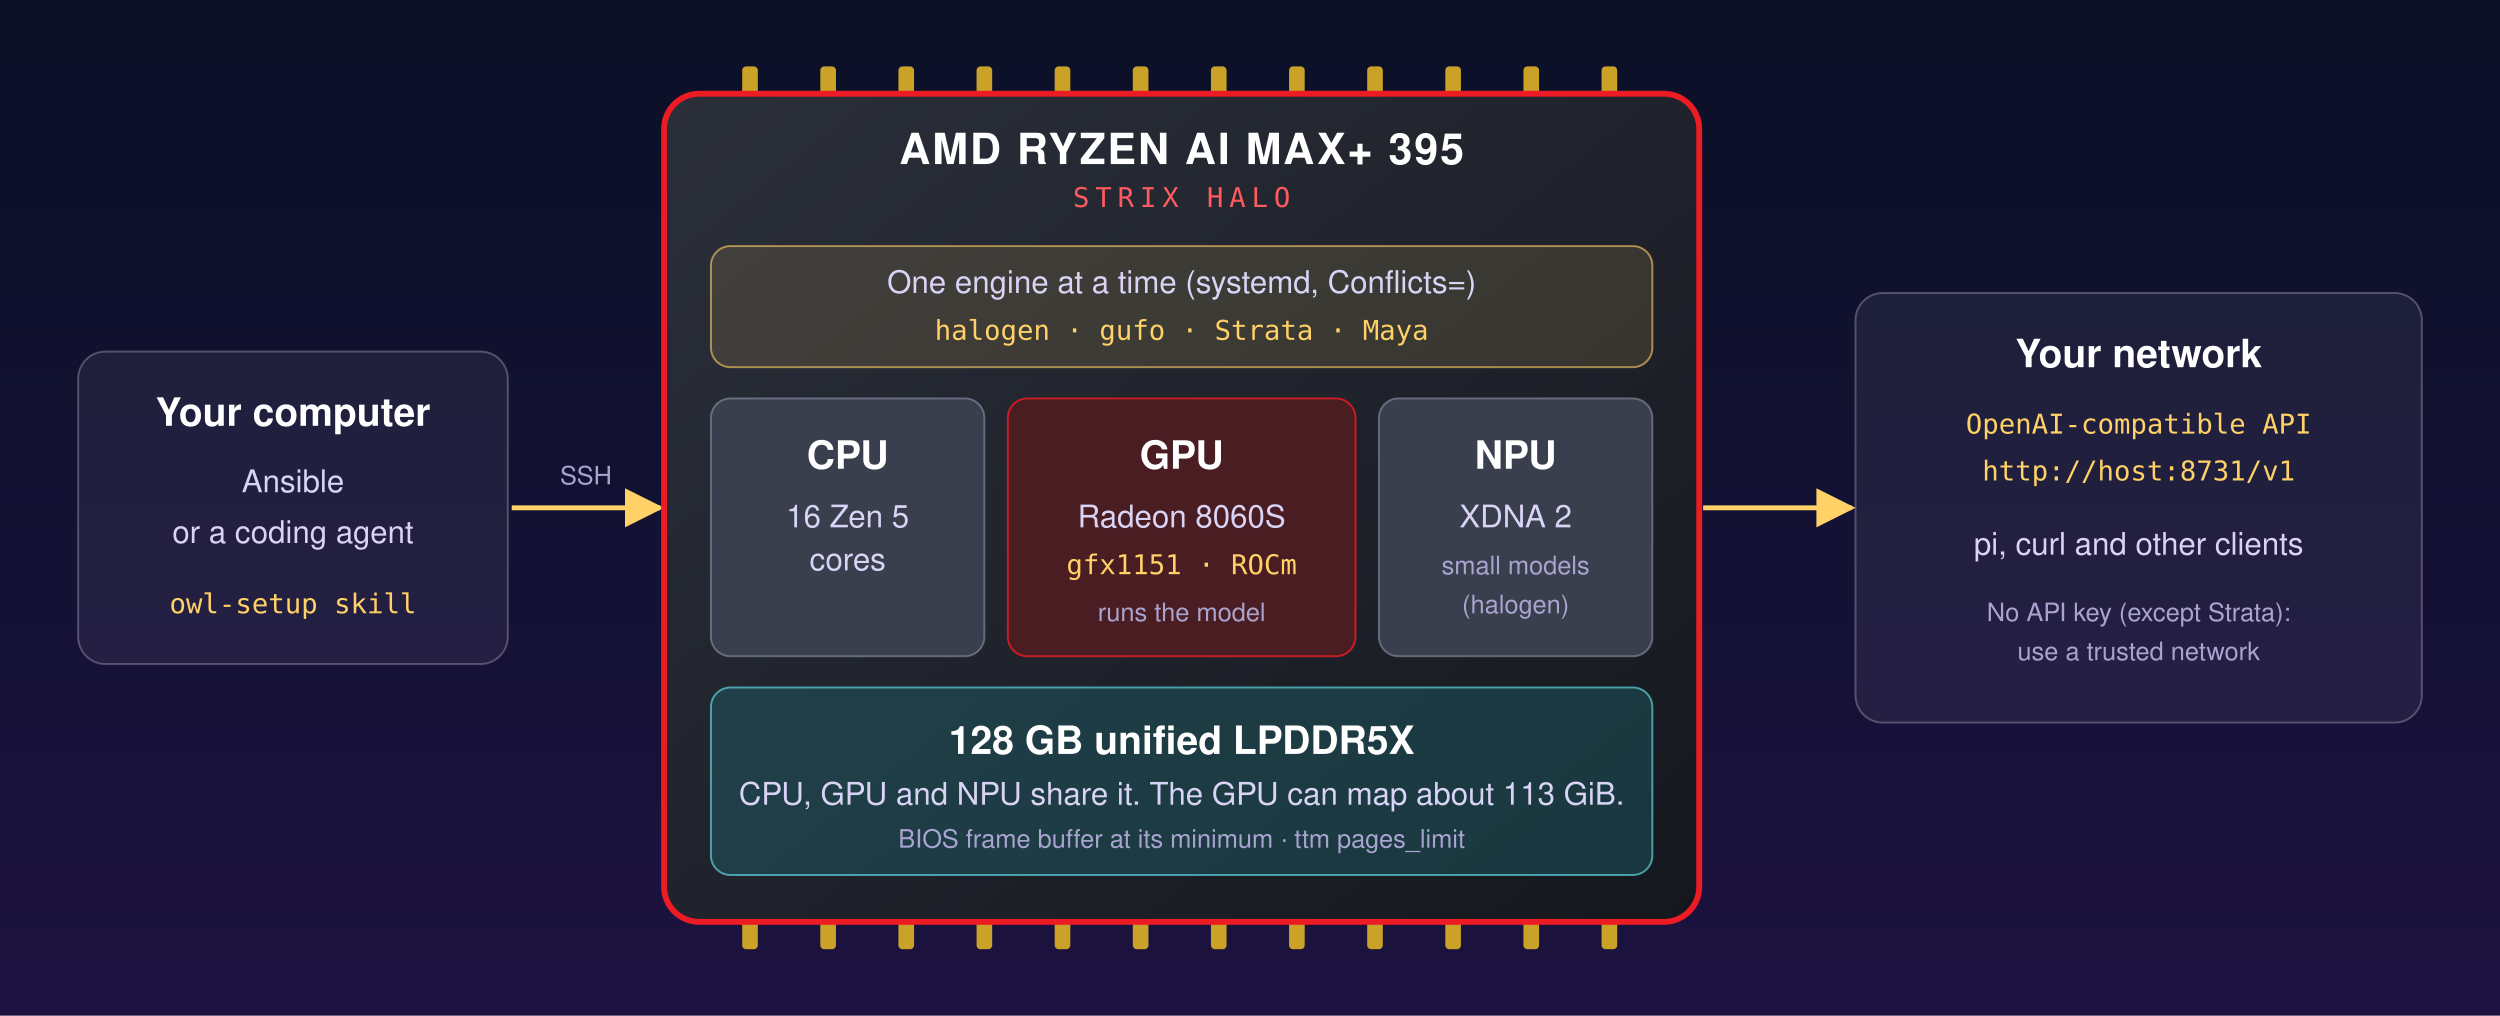
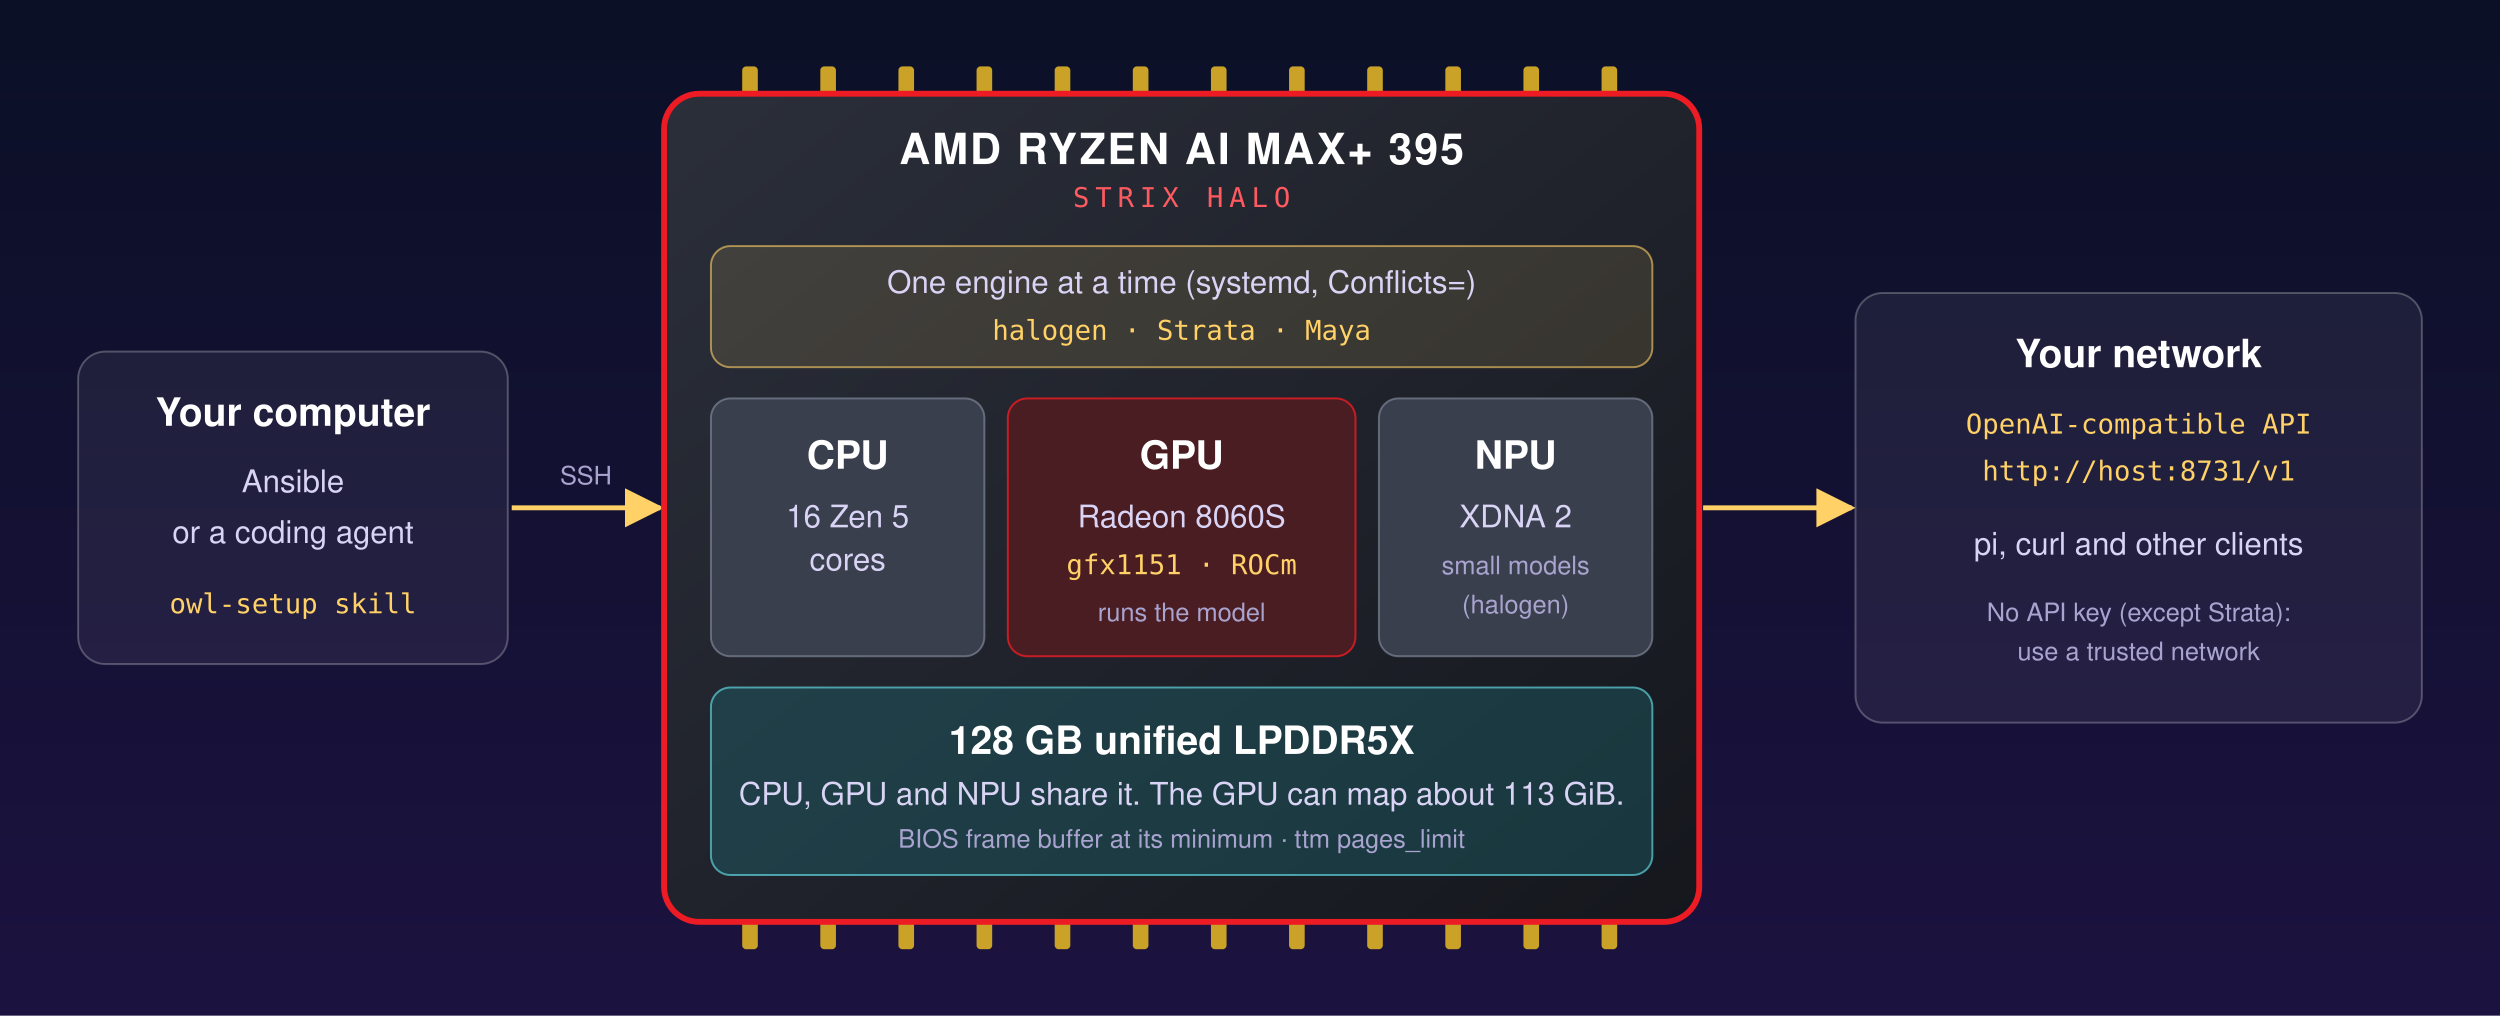
<svg xmlns="http://www.w3.org/2000/svg" width="1280" height="520" viewBox="0 0 1280 520" role="img" aria-labelledby="t d">
  <defs>
    <linearGradient id="bg" x1="0" y1="0" x2="0" y2="1">
      <stop offset="0" stop-color="#0b1026" />
      <stop offset="1" stop-color="#1c1240" />
    </linearGradient>
    <linearGradient id="pkg" x1="0" y1="0" x2="1" y2="1">
      <stop offset="0" stop-color="#2b2f3a" />
      <stop offset="1" stop-color="#15171d" />
    </linearGradient>
    <marker id="arrow" viewBox="0 0 10 10" refX="9" refY="5" markerWidth="8" markerHeight="8" orient="auto">
      <path d="M0 0 L10 5 L0 10 Z" fill="#ffd166" />
    </marker>
  </defs>
  <style>
    .h { font: 700 20px -apple-system, 'Segoe UI', Helvetica, Arial, sans-serif; fill: #ffffff; }
    .t { font: 16px -apple-system, 'Segoe UI', Helvetica, Arial, sans-serif; fill: #d9d4f5; }
    .m { font: 14px ui-monospace, Menlo, Consolas, monospace; fill: #ffd166; }
    .s { font: 13px -apple-system, 'Segoe UI', Helvetica, Arial, sans-serif; fill: #a9a3cf; }
    .box { fill: #ffffff; fill-opacity: 0.06; stroke: #ffffff; stroke-opacity: 0.25; }
    .flow { stroke: #ffd166; stroke-width: 2.5; fill: none; marker-end: url(#arrow); }
  </style>
  <rect width="1280" height="520" fill="url(#bg)" />
  <rect class="box" x="40" y="180" width="220" height="160" rx="14" />
  <text class="h" x="150" y="218" text-anchor="middle">Your computer</text>
  <text class="t" x="150" y="252" text-anchor="middle">Ansible</text>
  <text class="t" x="150" y="278" text-anchor="middle">or a coding agent</text>
  <text class="m" x="150" y="314" text-anchor="middle">owl-setup skill</text>
  <path class="flow" d="M262 260 L338 260" />
  <text class="s" x="300" y="248" text-anchor="middle">SSH</text>
  <g fill="#c9a227">
    <rect x="380" y="34" width="8" height="16" rx="2" />
    <rect x="420" y="34" width="8" height="16" rx="2" />
    <rect x="460" y="34" width="8" height="16" rx="2" />
    <rect x="500" y="34" width="8" height="16" rx="2" />
    <rect x="540" y="34" width="8" height="16" rx="2" />
    <rect x="580" y="34" width="8" height="16" rx="2" />
    <rect x="620" y="34" width="8" height="16" rx="2" />
    <rect x="660" y="34" width="8" height="16" rx="2" />
    <rect x="700" y="34" width="8" height="16" rx="2" />
    <rect x="740" y="34" width="8" height="16" rx="2" />
    <rect x="780" y="34" width="8" height="16" rx="2" />
    <rect x="820" y="34" width="8" height="16" rx="2" />
    <rect x="380" y="470" width="8" height="16" rx="2" />
    <rect x="420" y="470" width="8" height="16" rx="2" />
    <rect x="460" y="470" width="8" height="16" rx="2" />
    <rect x="500" y="470" width="8" height="16" rx="2" />
    <rect x="540" y="470" width="8" height="16" rx="2" />
    <rect x="580" y="470" width="8" height="16" rx="2" />
    <rect x="620" y="470" width="8" height="16" rx="2" />
    <rect x="660" y="470" width="8" height="16" rx="2" />
    <rect x="700" y="470" width="8" height="16" rx="2" />
    <rect x="740" y="470" width="8" height="16" rx="2" />
    <rect x="780" y="470" width="8" height="16" rx="2" />
    <rect x="820" y="470" width="8" height="16" rx="2" />
  </g>
  <rect x="340" y="48" width="530" height="424" rx="18" fill="url(#pkg)" stroke="#ed1c24" stroke-width="3" />
  <text x="605" y="84" text-anchor="middle" style="font: 700 22px -apple-system, 'Segoe UI', Helvetica, Arial, sans-serif; fill: #ffffff; letter-spacing: 1px">AMD RYZEN AI MAX+ 395</text>
  <text x="605" y="106" text-anchor="middle" style="font: 14px ui-monospace, Menlo, Consolas, monospace; fill: #ff5a60; letter-spacing: 3px">STRIX HALO</text>
  <rect x="364" y="126" width="482" height="62" rx="10" fill="#ffd166" fill-opacity="0.12" stroke="#ffd166" stroke-opacity="0.6" />
  <text class="t" x="605" y="150" text-anchor="middle">One engine at a time (systemd, Conflicts=)</text>
-   <text class="m" x="605" y="174" text-anchor="middle">halogen · gufo · Strata · Maya</text>
+   <text class="m" x="605" y="174" text-anchor="middle">halogen · Strata · Maya</text>
  <rect x="364" y="204" width="140" height="132" rx="10" fill="#3a3f4d" stroke="#8b93a7" stroke-opacity="0.6" />
  <text class="h" x="434" y="240" text-anchor="middle">CPU</text>
  <text class="t" x="434" y="270" text-anchor="middle">16 Zen 5</text>
  <text class="t" x="434" y="292" text-anchor="middle">cores</text>
  <rect x="516" y="204" width="178" height="132" rx="10" fill="#4a1d22" stroke="#ed1c24" stroke-opacity="0.8" />
  <text class="h" x="605" y="240" text-anchor="middle">GPU</text>
  <text class="t" x="605" y="270" text-anchor="middle">Radeon 8060S</text>
  <text class="m" x="605" y="294" text-anchor="middle">gfx1151 · ROCm</text>
  <text class="s" x="605" y="318" text-anchor="middle">runs the model</text>
  <rect x="706" y="204" width="140" height="132" rx="10" fill="#3a3f4d" stroke="#8b93a7" stroke-opacity="0.6" />
  <text class="h" x="776" y="240" text-anchor="middle">NPU</text>
  <text class="t" x="776" y="270" text-anchor="middle">XDNA 2</text>
  <text class="s" x="776" y="294" text-anchor="middle">small models</text>
  <text class="s" x="776" y="314" text-anchor="middle">(halogen)</text>
  <rect x="364" y="352" width="482" height="96" rx="10" fill="#1f6f78" fill-opacity="0.35" stroke="#5fd3dc" stroke-opacity="0.7" />
  <text class="h" x="605" y="386" text-anchor="middle">128 GB unified LPDDR5X</text>
  <text class="t" x="605" y="412" text-anchor="middle">CPU, GPU and NPU share it. The GPU can map about 113 GiB.</text>
  <text class="s" x="605" y="434" text-anchor="middle">BIOS frame buffer at its minimum · ttm pages_limit</text>
  <path class="flow" d="M872 260 L948 260" />
  <rect class="box" x="950" y="150" width="290" height="220" rx="14" />
  <text class="h" x="1095" y="188" text-anchor="middle">Your network</text>
  <text class="m" x="1095" y="222" text-anchor="middle">OpenAI-compatible API</text>
  <text class="m" x="1095" y="246" text-anchor="middle">http://host:8731/v1</text>
  <text class="t" x="1095" y="284" text-anchor="middle">pi, curl and other clients</text>
  <text class="s" x="1095" y="318" text-anchor="middle">No API key (except Strata):</text>
  <text class="s" x="1095" y="338" text-anchor="middle">use a trusted network</text>
</svg>
